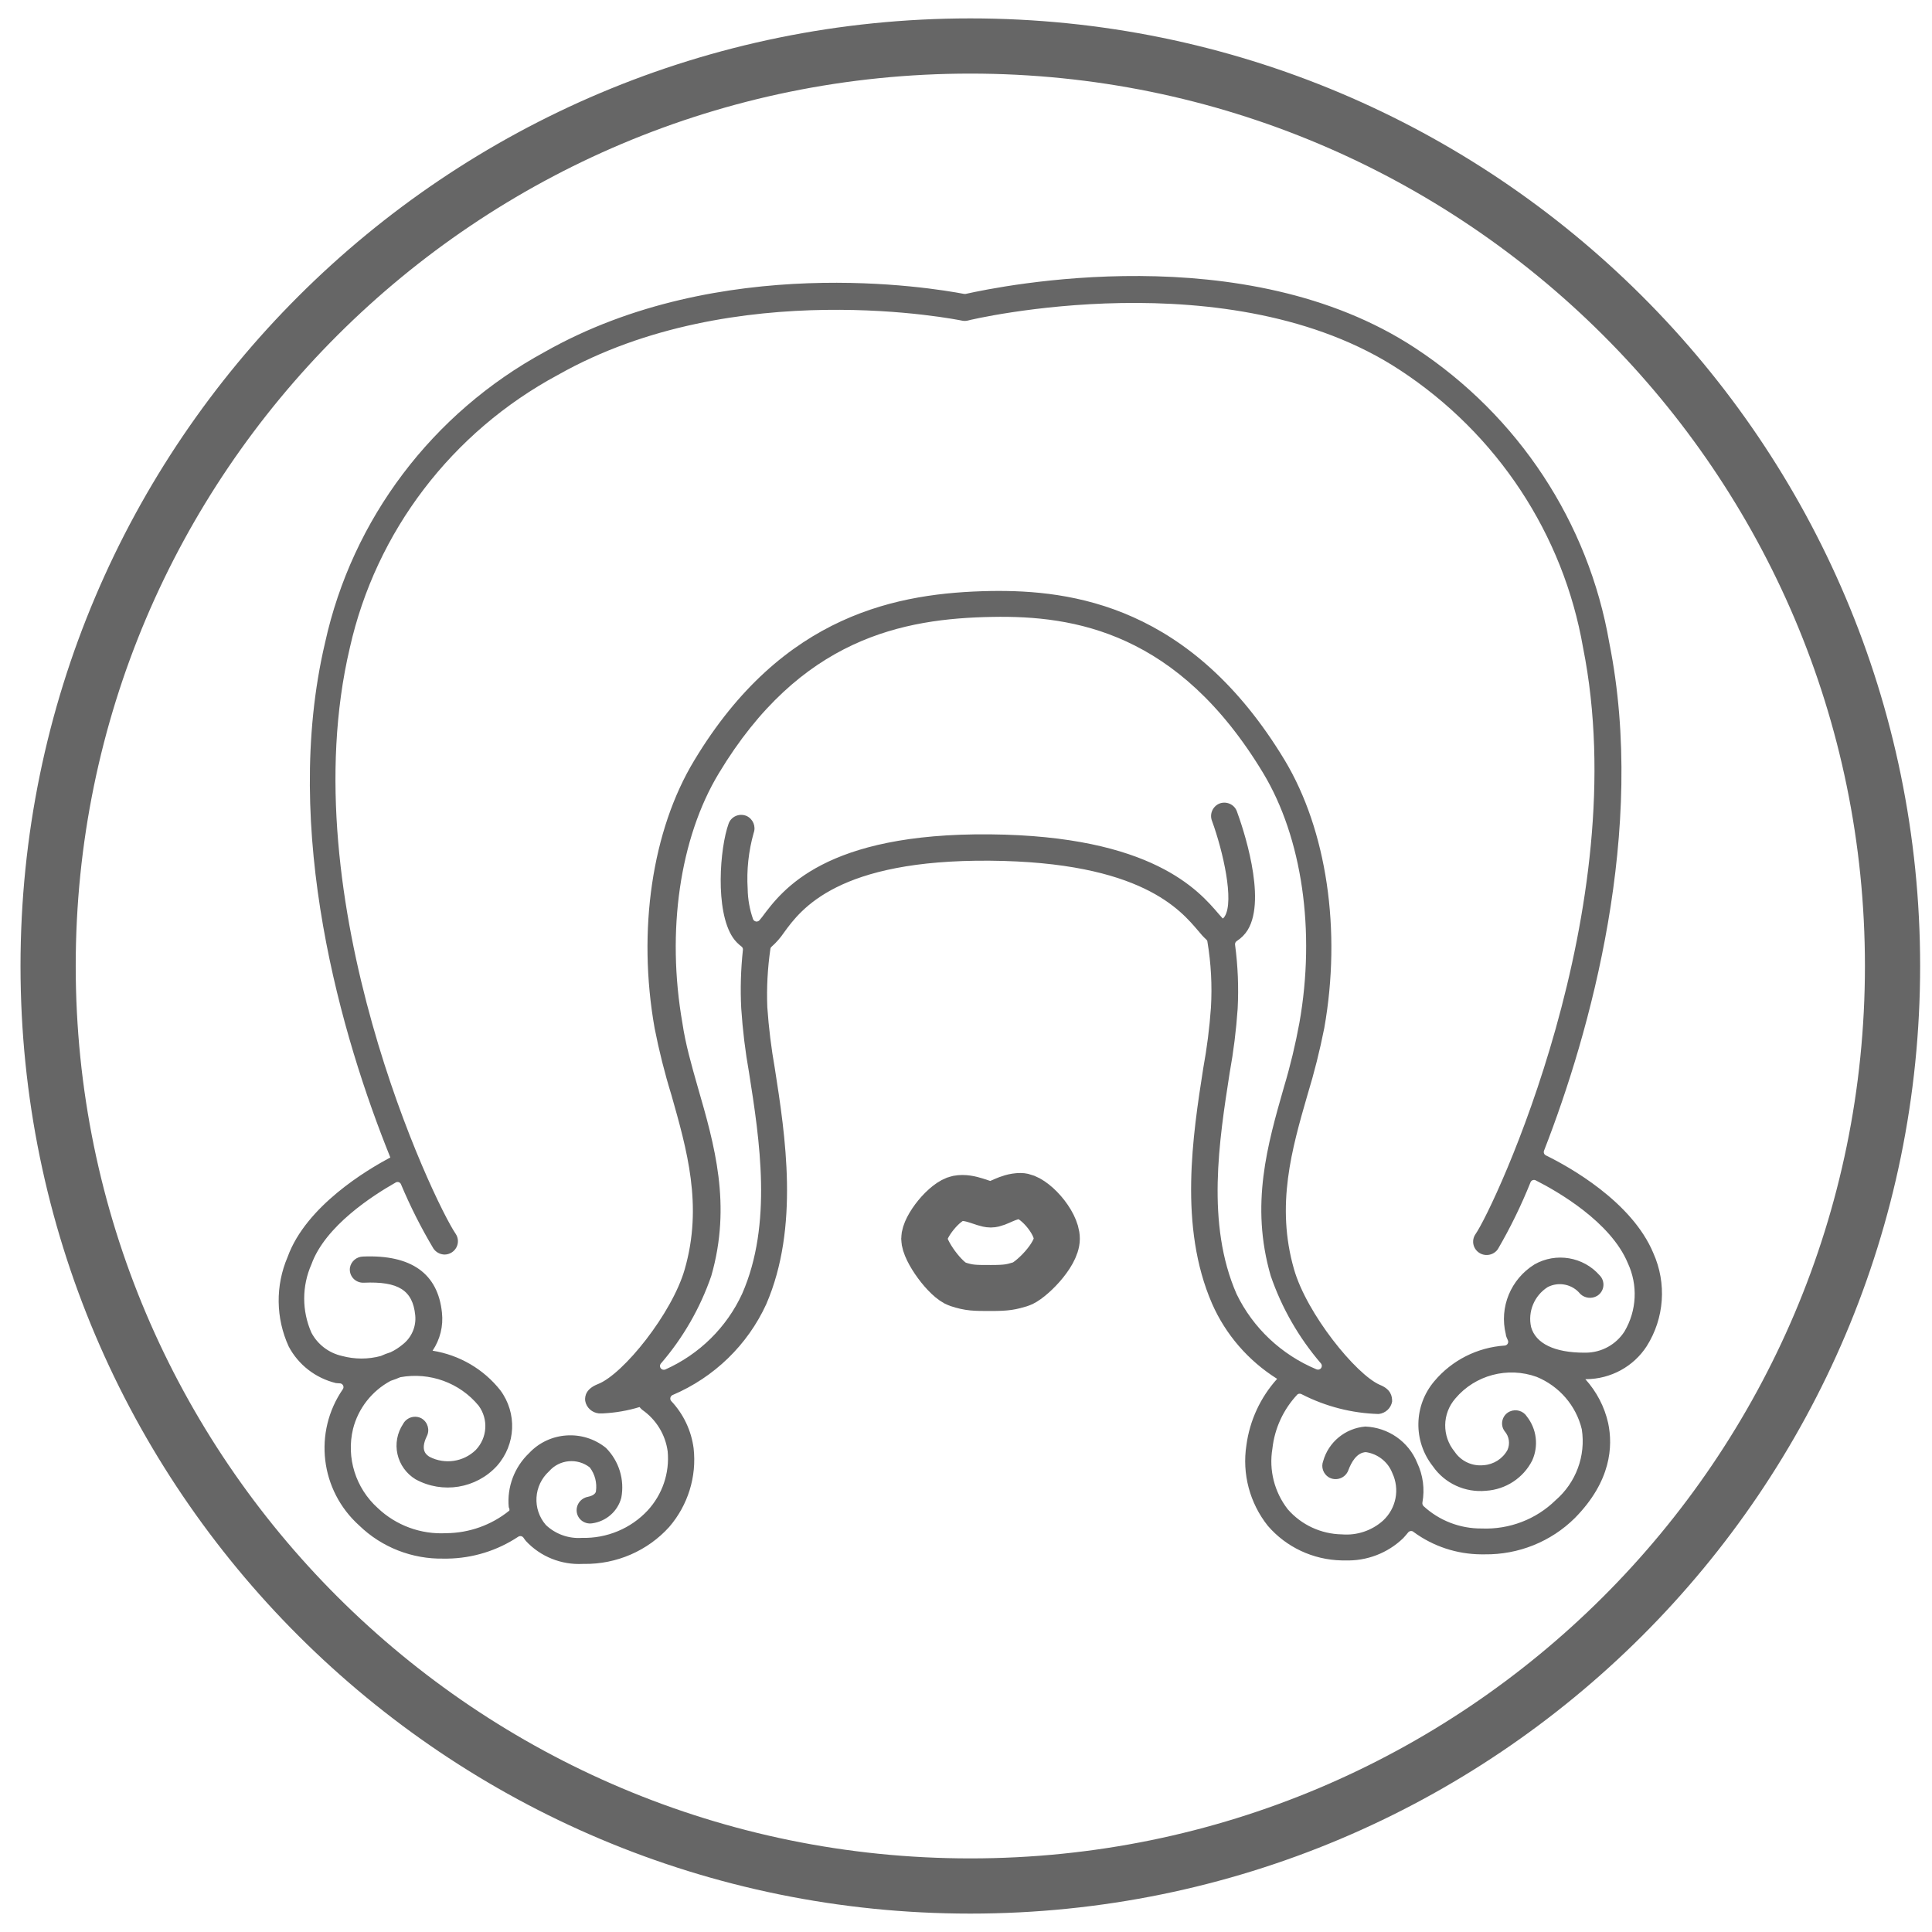
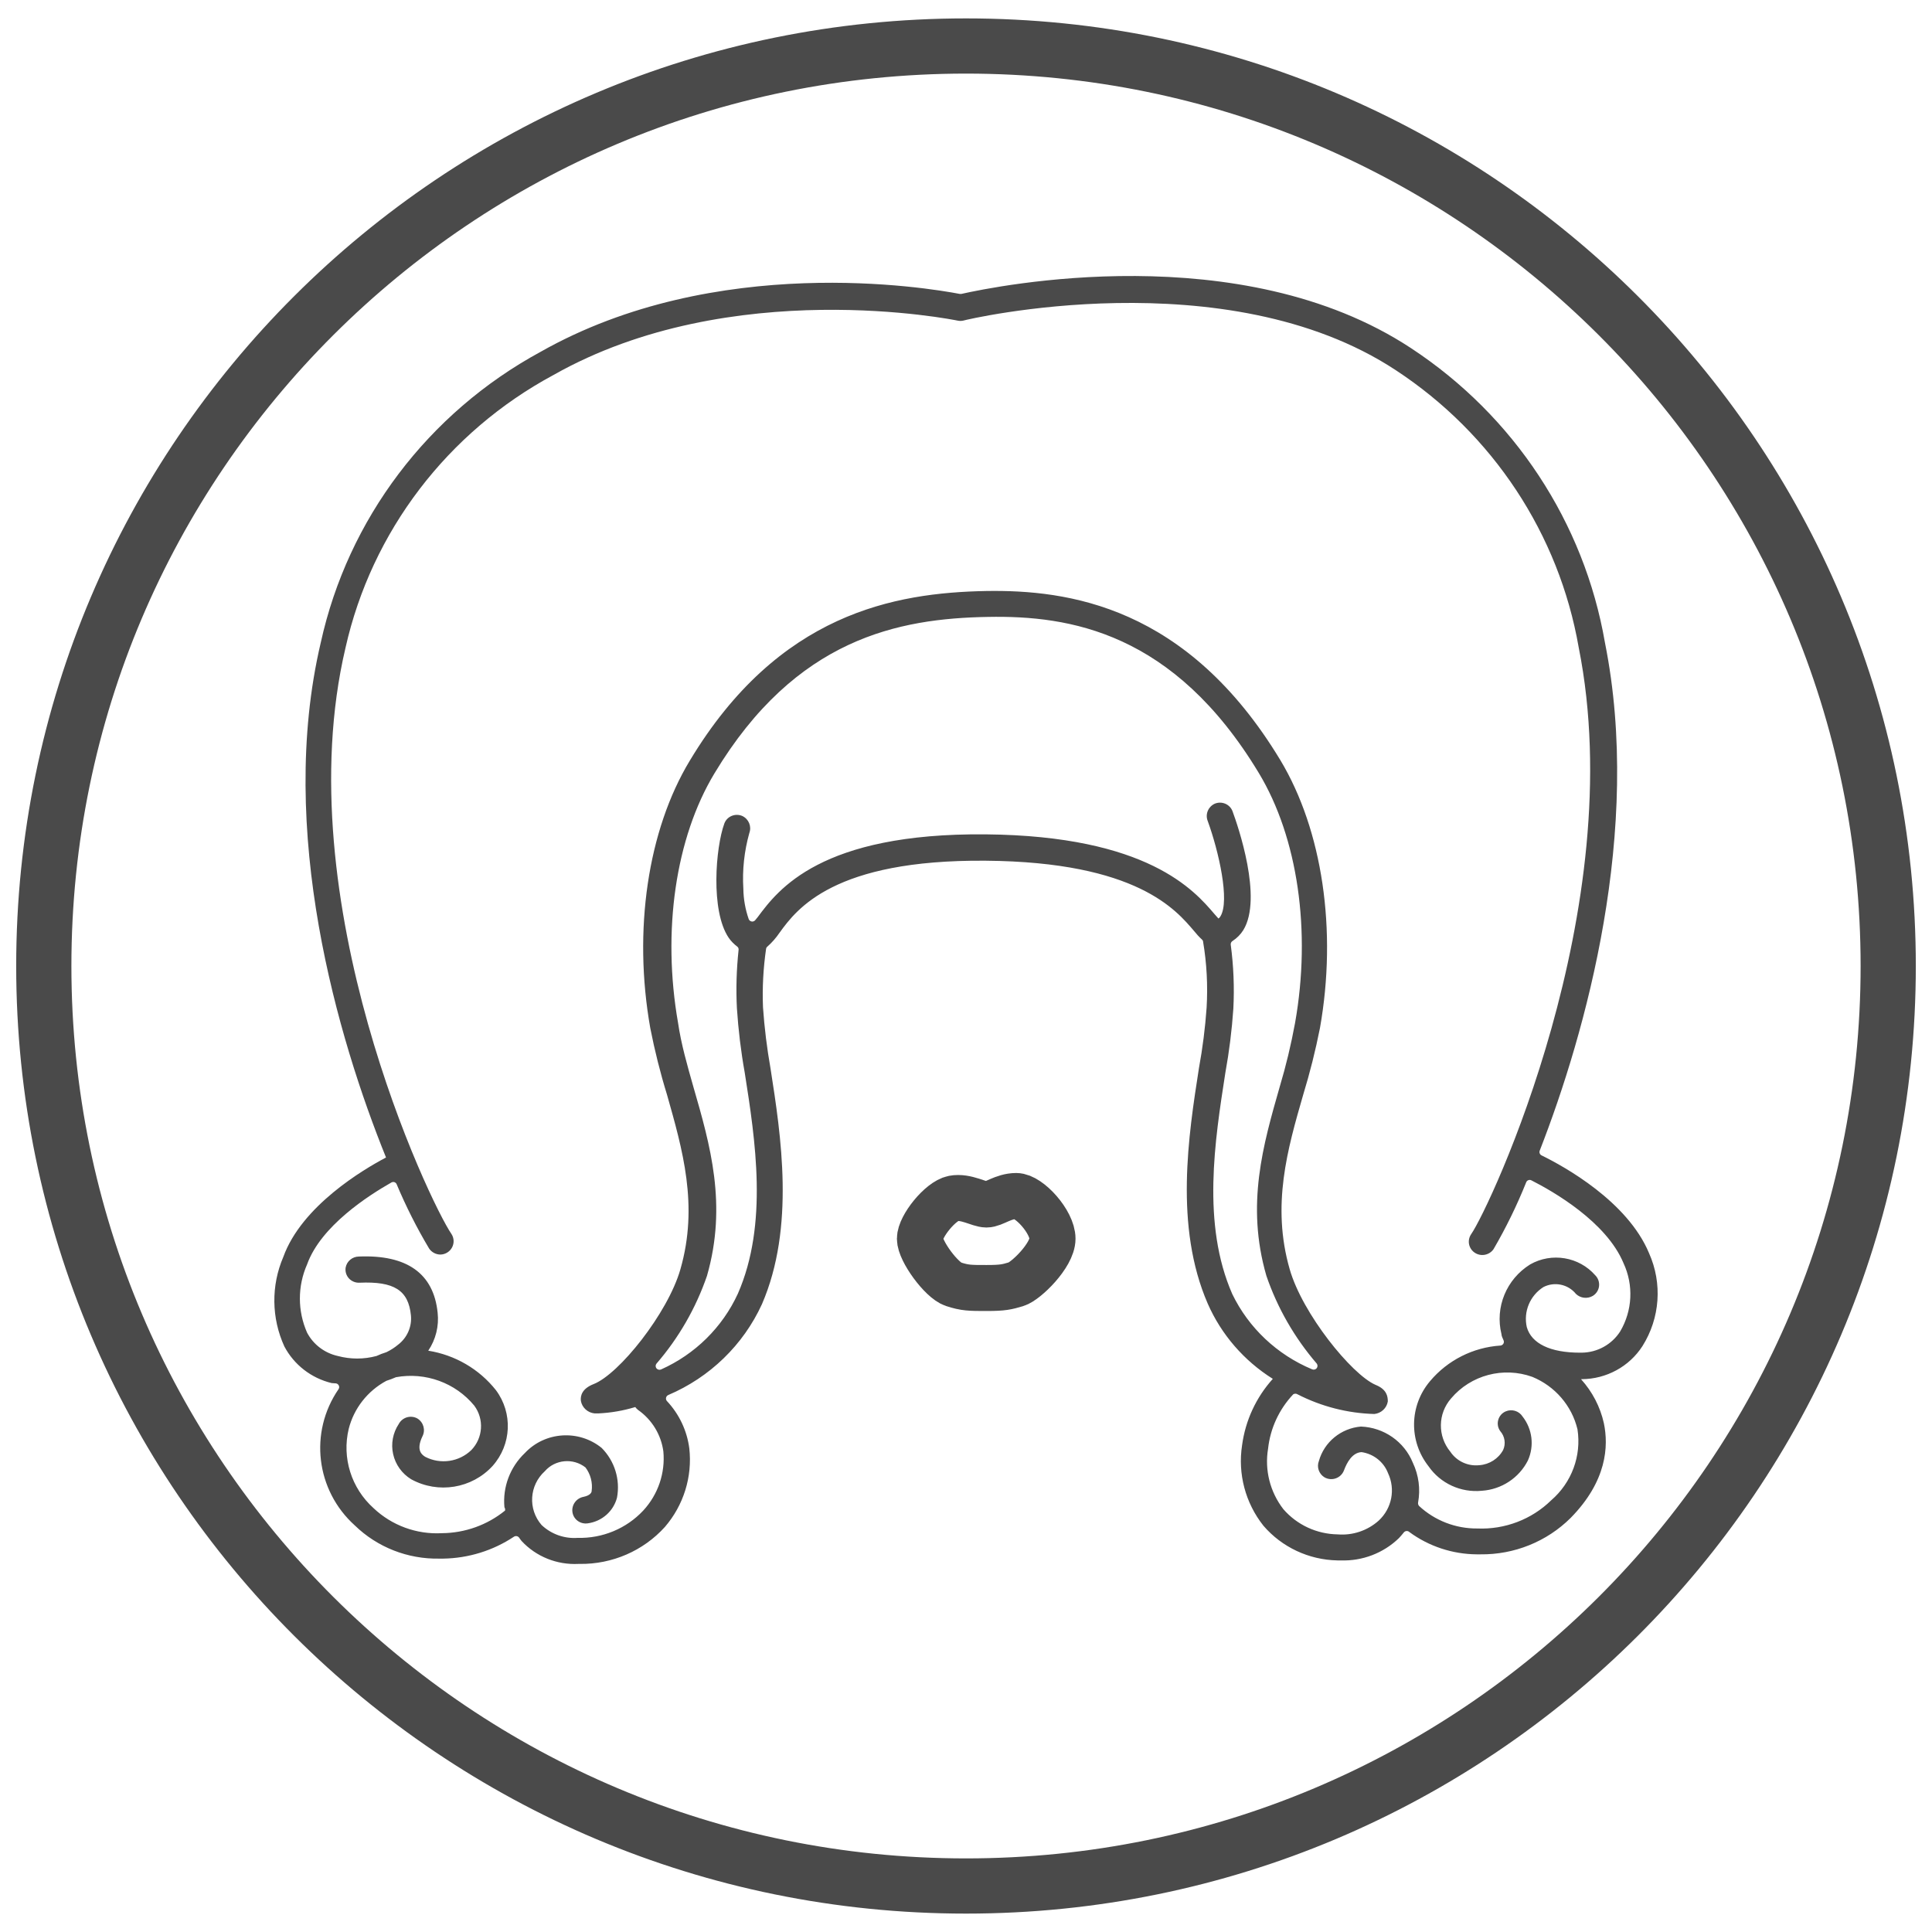
<svg xmlns="http://www.w3.org/2000/svg" width="42px" height="42px" viewBox="0 0 42 42" version="1.1">
-   <g id="Page-1" stroke="none" stroke-width="1" fill="none" fill-rule="evenodd">
-     <g id="A4" transform="translate(-329, -680)">
-       <g id="Hobbies-&amp;-Interests" transform="translate(311, 660)">
-         <g id="Drag-Race" transform="translate(18, 20)">
-           <ellipse id="border" stroke="#000000" stroke-width="1.2" opacity="0.6" cx="21.094" cy="21" rx="20.048" ry="20" />
-           <g id="Drag-Icon" transform="translate(6.057755, 6)">
-             <path d="M15.481,20.185 C15.637,20.185 15.846,20 16.128,20 C16.41,20 16.917,20.565 16.917,20.928 C16.917,21.292 16.333,21.857 16.128,21.917 C15.924,21.977 15.843,22 15.483,22 C15.123,22 15.014,22 14.76,21.917 C14.505,21.834 14.034,21.198 14.034,20.928 C14.034,20.659 14.482,20.106 14.76,20.053 C15.038,20 15.324,20.185 15.481,20.185 Z" id="Path-4" stroke="#666666" />
-             <path d="M29.885,21.243 C29.417,20.117 28.039,19.357 27.548,19.117 C27.51,19.098 27.493,19.054 27.508,19.015 C28.509,16.45 29.741,12.043 28.927,7.974 C28.476,5.358 26.95,3.04 24.71,1.568 C21.005,-0.871 15.697,0.219 14.933,0.39 L14.903,0.39 C14.195,0.255 9.605,-0.515 5.783,1.651 C3.341,2.979 1.6,5.283 1.009,7.971 C0.048,12.053 1.383,16.579 2.428,19.163 C1.934,19.423 0.595,20.216 0.195,21.325 C-0.073,21.949 -0.064,22.654 0.218,23.271 C0.429,23.67 0.803,23.96 1.246,24.067 L1.343,24.074 C1.37,24.079 1.392,24.098 1.403,24.123 C1.414,24.148 1.411,24.176 1.396,24.199 C0.751,25.136 0.902,26.398 1.75,27.162 C2.239,27.637 2.903,27.897 3.59,27.883 L3.67,27.883 C4.217,27.875 4.751,27.71 5.205,27.409 C5.223,27.396 5.246,27.391 5.268,27.394 C5.29,27.398 5.309,27.41 5.322,27.428 C5.339,27.451 5.355,27.478 5.376,27.501 C5.691,27.84 6.144,28.022 6.611,27.998 L6.641,27.998 C7.346,28.007 8.021,27.714 8.49,27.195 C8.898,26.721 9.09,26.103 9.021,25.486 C8.971,25.101 8.801,24.741 8.533,24.456 C8.516,24.436 8.51,24.41 8.516,24.384 C8.522,24.359 8.539,24.338 8.563,24.327 C9.468,23.942 10.194,23.238 10.6,22.352 C11.324,20.677 11.014,18.685 10.787,17.23 C10.709,16.789 10.654,16.344 10.623,15.897 C10.606,15.473 10.629,15.047 10.69,14.627 C10.693,14.607 10.704,14.589 10.72,14.577 C10.82,14.488 10.909,14.386 10.984,14.275 C11.358,13.758 12.162,12.685 15.46,12.711 C18.758,12.737 19.61,13.791 19.993,14.238 C20.046,14.305 20.104,14.368 20.167,14.426 C20.18,14.437 20.189,14.452 20.19,14.469 C20.27,14.943 20.295,15.424 20.267,15.904 C20.236,16.345 20.18,16.785 20.1,17.221 C19.873,18.676 19.563,20.664 20.291,22.339 C20.586,23.012 21.079,23.581 21.706,23.975 C21.342,24.379 21.11,24.881 21.038,25.417 C20.942,26.039 21.109,26.673 21.502,27.168 C21.903,27.635 22.488,27.909 23.108,27.922 L23.181,27.922 C23.653,27.939 24.11,27.764 24.447,27.438 C24.487,27.395 24.523,27.353 24.56,27.307 C24.593,27.275 24.645,27.275 24.677,27.307 C25.1,27.617 25.612,27.786 26.139,27.79 L26.219,27.79 C26.954,27.799 27.661,27.514 28.179,27 C28.97,26.197 29.007,25.437 28.903,24.94 C28.824,24.584 28.652,24.254 28.406,23.982 L28.422,23.982 C28.957,23.979 29.454,23.709 29.741,23.264 C30.125,22.655 30.178,21.899 29.885,21.243 Z M20.825,22.132 C20.157,20.608 20.447,18.787 20.674,17.323 C20.758,16.861 20.816,16.395 20.848,15.927 C20.872,15.462 20.853,14.996 20.791,14.535 C20.788,14.503 20.804,14.472 20.831,14.456 C20.926,14.394 21.006,14.314 21.065,14.219 C21.492,13.524 20.945,11.947 20.831,11.638 C20.804,11.563 20.746,11.503 20.672,11.472 C20.598,11.441 20.514,11.441 20.441,11.473 C20.299,11.54 20.233,11.704 20.291,11.848 C20.531,12.507 20.775,13.583 20.568,13.919 C20.558,13.939 20.543,13.956 20.524,13.968 L20.437,13.87 C20.004,13.363 18.989,12.171 15.464,12.138 C11.875,12.105 10.95,13.343 10.51,13.935 L10.456,14.001 C10.438,14.025 10.408,14.037 10.379,14.033 C10.349,14.028 10.324,14.009 10.313,13.982 C10.239,13.77 10.199,13.547 10.196,13.323 C10.171,12.914 10.215,12.504 10.326,12.109 C10.379,11.966 10.314,11.807 10.176,11.74 C10.102,11.707 10.017,11.706 9.942,11.737 C9.867,11.768 9.809,11.829 9.782,11.904 C9.592,12.425 9.481,13.797 9.875,14.383 C9.926,14.458 9.99,14.523 10.062,14.577 C10.086,14.595 10.097,14.624 10.092,14.653 C10.047,15.074 10.034,15.498 10.056,15.92 C10.087,16.389 10.143,16.856 10.226,17.319 C10.456,18.781 10.74,20.611 10.076,22.125 C9.74,22.855 9.147,23.44 8.407,23.771 C8.372,23.786 8.331,23.776 8.307,23.747 C8.284,23.717 8.283,23.676 8.306,23.646 C8.792,23.084 9.164,22.436 9.405,21.737 C9.849,20.19 9.475,18.89 9.111,17.632 C8.974,17.151 8.844,16.697 8.777,16.24 C8.427,14.245 8.72,12.217 9.568,10.812 C11.338,7.872 13.574,7.444 15.517,7.411 C17.29,7.378 19.553,7.74 21.402,10.805 C22.25,12.211 22.544,14.242 22.19,16.236 C22.104,16.705 21.993,17.169 21.856,17.626 C21.496,18.886 21.118,20.186 21.566,21.734 C21.805,22.432 22.177,23.08 22.661,23.643 C22.684,23.673 22.683,23.714 22.66,23.744 C22.636,23.773 22.595,23.783 22.561,23.768 C21.799,23.45 21.181,22.868 20.825,22.132 L20.825,22.132 Z M29.257,22.945 C29.075,23.229 28.76,23.403 28.419,23.406 L28.382,23.406 C27.738,23.406 27.328,23.208 27.227,22.849 C27.152,22.514 27.295,22.167 27.588,21.98 C27.829,21.856 28.126,21.918 28.296,22.129 C28.394,22.223 28.545,22.241 28.663,22.171 C28.738,22.125 28.788,22.047 28.798,21.96 C28.808,21.873 28.778,21.786 28.716,21.724 C28.363,21.321 27.769,21.221 27.301,21.487 C26.784,21.808 26.532,22.419 26.677,23.004 C26.677,23.044 26.703,23.09 26.723,23.139 C26.733,23.163 26.731,23.189 26.718,23.211 C26.705,23.233 26.682,23.248 26.657,23.251 C26.06,23.29 25.506,23.57 25.124,24.025 C24.673,24.557 24.66,25.327 25.091,25.875 C25.349,26.248 25.793,26.453 26.249,26.408 C26.678,26.38 27.059,26.129 27.251,25.75 C27.394,25.433 27.349,25.065 27.134,24.792 C27.056,24.671 26.9,24.625 26.767,24.683 C26.687,24.718 26.628,24.787 26.606,24.87 C26.583,24.953 26.599,25.041 26.65,25.111 C26.75,25.224 26.775,25.385 26.713,25.522 C26.609,25.712 26.414,25.836 26.196,25.852 C25.946,25.879 25.703,25.765 25.565,25.559 C25.285,25.219 25.292,24.731 25.582,24.4 C26.011,23.892 26.718,23.705 27.348,23.932 C27.841,24.135 28.206,24.559 28.329,25.071 C28.419,25.648 28.203,26.231 27.758,26.615 C27.333,27.031 26.751,27.253 26.152,27.228 C25.681,27.232 25.227,27.056 24.884,26.737 C24.868,26.717 24.86,26.69 24.864,26.665 C24.918,26.371 24.878,26.069 24.75,25.799 C24.564,25.34 24.123,25.032 23.622,25.012 C23.188,25.049 22.823,25.348 22.707,25.763 C22.657,25.893 22.708,26.041 22.828,26.115 C22.902,26.158 22.993,26.167 23.075,26.138 C23.156,26.11 23.221,26.047 23.252,25.967 C23.318,25.789 23.435,25.578 23.635,25.568 C23.896,25.606 24.116,25.78 24.21,26.023 C24.376,26.374 24.295,26.79 24.009,27.056 C23.766,27.274 23.442,27.383 23.115,27.356 C22.661,27.349 22.232,27.15 21.936,26.809 C21.646,26.435 21.525,25.958 21.603,25.493 C21.651,25.051 21.843,24.636 22.15,24.311 C22.178,24.293 22.215,24.293 22.243,24.311 C22.76,24.576 23.331,24.723 23.913,24.739 C24.062,24.723 24.182,24.612 24.206,24.466 C24.206,24.354 24.183,24.202 23.936,24.104 C23.418,23.877 22.35,22.56 22.073,21.592 C21.673,20.2 22.026,18.978 22.367,17.797 C22.513,17.32 22.634,16.837 22.731,16.348 C23.108,14.222 22.784,12.046 21.87,10.525 C19.843,7.168 17.249,6.819 15.474,6.848 C13.487,6.885 10.96,7.332 9.034,10.532 C8.116,12.049 7.796,14.228 8.173,16.352 C8.269,16.84 8.39,17.324 8.537,17.8 C8.871,18.982 9.228,20.203 8.827,21.595 C8.553,22.55 7.492,23.877 6.938,24.09 C6.687,24.189 6.651,24.344 6.664,24.453 C6.689,24.599 6.811,24.711 6.961,24.726 L7.048,24.726 C7.319,24.713 7.587,24.667 7.846,24.588 C7.863,24.611 7.883,24.632 7.906,24.65 C8.209,24.862 8.408,25.189 8.457,25.552 C8.501,26.023 8.342,26.49 8.019,26.839 C7.653,27.23 7.133,27.446 6.594,27.432 C6.304,27.453 6.019,27.351 5.809,27.152 C5.51,26.807 5.541,26.291 5.88,25.983 C6.104,25.726 6.495,25.69 6.764,25.901 C6.875,26.048 6.923,26.233 6.898,26.414 C6.898,26.444 6.868,26.51 6.721,26.54 C6.565,26.57 6.46,26.714 6.48,26.869 C6.49,26.946 6.531,27.015 6.594,27.062 C6.657,27.108 6.737,27.128 6.814,27.116 C7.121,27.074 7.371,26.855 7.449,26.559 C7.523,26.166 7.399,25.762 7.115,25.476 C6.616,25.072 5.884,25.121 5.446,25.588 C5.124,25.894 4.961,26.328 5.002,26.767 C5.016,26.788 5.021,26.814 5.015,26.839 C4.628,27.153 4.144,27.326 3.643,27.33 C3.093,27.36 2.555,27.163 2.157,26.786 C1.673,26.351 1.466,25.691 1.617,25.062 C1.73,24.617 2.026,24.238 2.435,24.018 C2.505,23.995 2.578,23.969 2.645,23.939 C3.284,23.823 3.937,24.06 4.347,24.558 C4.564,24.853 4.537,25.258 4.284,25.522 C4.018,25.781 3.613,25.841 3.282,25.671 C3.219,25.631 3.069,25.539 3.219,25.226 C3.29,25.089 3.244,24.921 3.112,24.838 C3.043,24.798 2.96,24.789 2.883,24.811 C2.806,24.834 2.742,24.886 2.705,24.956 C2.576,25.15 2.532,25.387 2.583,25.613 C2.634,25.839 2.775,26.036 2.975,26.158 C3.561,26.48 4.295,26.36 4.745,25.868 C5.157,25.404 5.188,24.72 4.818,24.222 C4.455,23.763 3.929,23.456 3.346,23.363 C3.51,23.119 3.582,22.827 3.55,22.537 C3.463,21.684 2.882,21.273 1.837,21.316 C1.695,21.318 1.575,21.419 1.55,21.556 C1.537,21.641 1.563,21.727 1.621,21.791 C1.679,21.854 1.763,21.889 1.85,21.885 C2.605,21.852 2.915,22.05 2.969,22.593 C2.994,22.838 2.889,23.08 2.692,23.231 C2.613,23.297 2.527,23.352 2.435,23.396 L2.435,23.396 C2.362,23.418 2.29,23.446 2.221,23.478 C1.946,23.552 1.655,23.552 1.38,23.478 C1.092,23.414 0.848,23.229 0.712,22.971 C0.503,22.498 0.503,21.96 0.712,21.487 C1.012,20.651 2.047,19.989 2.545,19.706 C2.564,19.695 2.588,19.692 2.61,19.699 C2.631,19.706 2.649,19.722 2.658,19.742 C2.861,20.225 3.097,20.694 3.366,21.144 C3.421,21.224 3.512,21.272 3.61,21.273 C3.716,21.271 3.813,21.212 3.863,21.119 C3.913,21.026 3.908,20.913 3.85,20.825 C3.379,20.14 0.251,13.583 1.547,8.083 C2.115,5.554 3.764,3.391 6.07,2.151 C9.932,-0.035 14.799,0.959 14.849,0.969 C14.892,0.979 14.937,0.979 14.98,0.969 C15.03,0.95 20.681,-0.387 24.377,2.046 C26.488,3.43 27.928,5.612 28.356,8.076 C29.487,13.738 26.42,20.256 26.019,20.828 C25.959,20.914 25.95,21.024 25.995,21.117 C26.04,21.211 26.133,21.274 26.237,21.282 C26.342,21.29 26.443,21.243 26.503,21.158 C26.776,20.69 27.013,20.204 27.214,19.703 C27.222,19.681 27.239,19.664 27.261,19.656 C27.283,19.647 27.307,19.649 27.328,19.66 C27.802,19.9 28.957,20.562 29.33,21.46 C29.552,21.938 29.525,22.491 29.257,22.945 Z" id="Shape" fill="#666666" fill-rule="nonzero" />
+   <g transform="translate(-0.0939 0)">
+     <g id="Page-1" stroke="none" stroke-width="1" fill="none" fill-rule="evenodd">
+       <g id="A4" transform="translate(-329, -680)">
+         <g id="Hobbies-&amp;-Interests" transform="translate(311, 660)">
+           <g id="Drag-Race" transform="translate(18, 20)">
+             <ellipse id="border" stroke="#4A4A4A" stroke-width="1.2" cx="21.094" cy="21" rx="20.048" ry="20" />
+             <g id="Drag-Icon" transform="translate(6.057755, 6)">
+               <path d="M15.481,20.185 C15.637,20.185 15.846,20 16.128,20 C16.41,20 16.917,20.565 16.917,20.928 C16.917,21.292 16.333,21.857 16.128,21.917 C15.924,21.977 15.843,22 15.483,22 C15.123,22 15.014,22 14.76,21.917 C14.505,21.834 14.034,21.198 14.034,20.928 C14.034,20.659 14.482,20.106 14.76,20.053 C15.038,20 15.324,20.185 15.481,20.185 Z" id="Path-4" stroke="#4A4A4A" />
+               <path d="M29.885,21.243 C29.417,20.117 28.039,19.357 27.548,19.117 C27.51,19.098 27.493,19.054 27.508,19.015 C28.509,16.45 29.741,12.043 28.927,7.974 C28.476,5.358 26.95,3.04 24.71,1.568 C21.005,-0.871 15.697,0.219 14.933,0.39 L14.903,0.39 C14.195,0.255 9.605,-0.515 5.783,1.651 C3.341,2.979 1.6,5.283 1.009,7.971 C0.048,12.053 1.383,16.579 2.428,19.163 C1.934,19.423 0.595,20.216 0.195,21.325 C-0.073,21.949 -0.064,22.654 0.218,23.271 C0.429,23.67 0.803,23.96 1.246,24.067 L1.343,24.074 C1.37,24.079 1.392,24.098 1.403,24.123 C1.414,24.148 1.411,24.176 1.396,24.199 C0.751,25.136 0.902,26.398 1.75,27.162 C2.239,27.637 2.903,27.897 3.59,27.883 L3.67,27.883 C4.217,27.875 4.751,27.71 5.205,27.409 C5.223,27.396 5.246,27.391 5.268,27.394 C5.29,27.398 5.309,27.41 5.322,27.428 C5.339,27.451 5.355,27.478 5.376,27.501 C5.691,27.84 6.144,28.022 6.611,27.998 L6.641,27.998 C7.346,28.007 8.021,27.714 8.49,27.195 C8.898,26.721 9.09,26.103 9.021,25.486 C8.971,25.101 8.801,24.741 8.533,24.456 C8.516,24.436 8.51,24.41 8.516,24.384 C8.522,24.359 8.539,24.338 8.563,24.327 C9.468,23.942 10.194,23.238 10.6,22.352 C11.324,20.677 11.014,18.685 10.787,17.23 C10.709,16.789 10.654,16.344 10.623,15.897 C10.606,15.473 10.629,15.047 10.69,14.627 C10.693,14.607 10.704,14.589 10.72,14.577 C10.82,14.488 10.909,14.386 10.984,14.275 C11.358,13.758 12.162,12.685 15.46,12.711 C18.758,12.737 19.61,13.791 19.993,14.238 C20.046,14.305 20.104,14.368 20.167,14.426 C20.18,14.437 20.189,14.452 20.19,14.469 C20.27,14.943 20.295,15.424 20.267,15.904 C20.236,16.345 20.18,16.785 20.1,17.221 C19.873,18.676 19.563,20.664 20.291,22.339 C20.586,23.012 21.079,23.581 21.706,23.975 C21.342,24.379 21.11,24.881 21.038,25.417 C20.942,26.039 21.109,26.673 21.502,27.168 C21.903,27.635 22.488,27.909 23.108,27.922 L23.181,27.922 C23.653,27.939 24.11,27.764 24.447,27.438 C24.487,27.395 24.523,27.353 24.56,27.307 C24.593,27.275 24.645,27.275 24.677,27.307 C25.1,27.617 25.612,27.786 26.139,27.79 L26.219,27.79 C26.954,27.799 27.661,27.514 28.179,27 C28.97,26.197 29.007,25.437 28.903,24.94 C28.824,24.584 28.652,24.254 28.406,23.982 L28.422,23.982 C28.957,23.979 29.454,23.709 29.741,23.264 C30.125,22.655 30.178,21.899 29.885,21.243 Z M20.825,22.132 C20.157,20.608 20.447,18.787 20.674,17.323 C20.758,16.861 20.816,16.395 20.848,15.927 C20.872,15.462 20.853,14.996 20.791,14.535 C20.788,14.503 20.804,14.472 20.831,14.456 C20.926,14.394 21.006,14.314 21.065,14.219 C21.492,13.524 20.945,11.947 20.831,11.638 C20.804,11.563 20.746,11.503 20.672,11.472 C20.598,11.441 20.514,11.441 20.441,11.473 C20.299,11.54 20.233,11.704 20.291,11.848 C20.531,12.507 20.775,13.583 20.568,13.919 C20.558,13.939 20.543,13.956 20.524,13.968 L20.437,13.87 C20.004,13.363 18.989,12.171 15.464,12.138 C11.875,12.105 10.95,13.343 10.51,13.935 L10.456,14.001 C10.438,14.025 10.408,14.037 10.379,14.033 C10.349,14.028 10.324,14.009 10.313,13.982 C10.239,13.77 10.199,13.547 10.196,13.323 C10.171,12.914 10.215,12.504 10.326,12.109 C10.379,11.966 10.314,11.807 10.176,11.74 C10.102,11.707 10.017,11.706 9.942,11.737 C9.867,11.768 9.809,11.829 9.782,11.904 C9.592,12.425 9.481,13.797 9.875,14.383 C9.926,14.458 9.99,14.523 10.062,14.577 C10.086,14.595 10.097,14.624 10.092,14.653 C10.047,15.074 10.034,15.498 10.056,15.92 C10.087,16.389 10.143,16.856 10.226,17.319 C10.456,18.781 10.74,20.611 10.076,22.125 C9.74,22.855 9.147,23.44 8.407,23.771 C8.372,23.786 8.331,23.776 8.307,23.747 C8.284,23.717 8.283,23.676 8.306,23.646 C8.792,23.084 9.164,22.436 9.405,21.737 C9.849,20.19 9.475,18.89 9.111,17.632 C8.974,17.151 8.844,16.697 8.777,16.24 C8.427,14.245 8.72,12.217 9.568,10.812 C11.338,7.872 13.574,7.444 15.517,7.411 C17.29,7.378 19.553,7.74 21.402,10.805 C22.25,12.211 22.544,14.242 22.19,16.236 C22.104,16.705 21.993,17.169 21.856,17.626 C21.496,18.886 21.118,20.186 21.566,21.734 C21.805,22.432 22.177,23.08 22.661,23.643 C22.684,23.673 22.683,23.714 22.66,23.744 C22.636,23.773 22.595,23.783 22.561,23.768 C21.799,23.45 21.181,22.868 20.825,22.132 L20.825,22.132 Z M29.257,22.945 C29.075,23.229 28.76,23.403 28.419,23.406 L28.382,23.406 C27.738,23.406 27.328,23.208 27.227,22.849 C27.152,22.514 27.295,22.167 27.588,21.98 C27.829,21.856 28.126,21.918 28.296,22.129 C28.394,22.223 28.545,22.241 28.663,22.171 C28.738,22.125 28.788,22.047 28.798,21.96 C28.808,21.873 28.778,21.786 28.716,21.724 C28.363,21.321 27.769,21.221 27.301,21.487 C26.784,21.808 26.532,22.419 26.677,23.004 C26.677,23.044 26.703,23.09 26.723,23.139 C26.733,23.163 26.731,23.189 26.718,23.211 C26.705,23.233 26.682,23.248 26.657,23.251 C26.06,23.29 25.506,23.57 25.124,24.025 C24.673,24.557 24.66,25.327 25.091,25.875 C25.349,26.248 25.793,26.453 26.249,26.408 C26.678,26.38 27.059,26.129 27.251,25.75 C27.394,25.433 27.349,25.065 27.134,24.792 C27.056,24.671 26.9,24.625 26.767,24.683 C26.687,24.718 26.628,24.787 26.606,24.87 C26.583,24.953 26.599,25.041 26.65,25.111 C26.75,25.224 26.775,25.385 26.713,25.522 C26.609,25.712 26.414,25.836 26.196,25.852 C25.946,25.879 25.703,25.765 25.565,25.559 C25.285,25.219 25.292,24.731 25.582,24.4 C26.011,23.892 26.718,23.705 27.348,23.932 C27.841,24.135 28.206,24.559 28.329,25.071 C28.419,25.648 28.203,26.231 27.758,26.615 C27.333,27.031 26.751,27.253 26.152,27.228 C25.681,27.232 25.227,27.056 24.884,26.737 C24.868,26.717 24.86,26.69 24.864,26.665 C24.918,26.371 24.878,26.069 24.75,25.799 C24.564,25.34 24.123,25.032 23.622,25.012 C23.188,25.049 22.823,25.348 22.707,25.763 C22.657,25.893 22.708,26.041 22.828,26.115 C22.902,26.158 22.993,26.167 23.075,26.138 C23.156,26.11 23.221,26.047 23.252,25.967 C23.318,25.789 23.435,25.578 23.635,25.568 C23.896,25.606 24.116,25.78 24.21,26.023 C24.376,26.374 24.295,26.79 24.009,27.056 C23.766,27.274 23.442,27.383 23.115,27.356 C22.661,27.349 22.232,27.15 21.936,26.809 C21.646,26.435 21.525,25.958 21.603,25.493 C21.651,25.051 21.843,24.636 22.15,24.311 C22.178,24.293 22.215,24.293 22.243,24.311 C22.76,24.576 23.331,24.723 23.913,24.739 C24.062,24.723 24.182,24.612 24.206,24.466 C24.206,24.354 24.183,24.202 23.936,24.104 C23.418,23.877 22.35,22.56 22.073,21.592 C21.673,20.2 22.026,18.978 22.367,17.797 C22.513,17.32 22.634,16.837 22.731,16.348 C23.108,14.222 22.784,12.046 21.87,10.525 C19.843,7.168 17.249,6.819 15.474,6.848 C13.487,6.885 10.96,7.332 9.034,10.532 C8.116,12.049 7.796,14.228 8.173,16.352 C8.269,16.84 8.39,17.324 8.537,17.8 C8.871,18.982 9.228,20.203 8.827,21.595 C8.553,22.55 7.492,23.877 6.938,24.09 C6.687,24.189 6.651,24.344 6.664,24.453 C6.689,24.599 6.811,24.711 6.961,24.726 L7.048,24.726 C7.319,24.713 7.587,24.667 7.846,24.588 C7.863,24.611 7.883,24.632 7.906,24.65 C8.209,24.862 8.408,25.189 8.457,25.552 C8.501,26.023 8.342,26.49 8.019,26.839 C7.653,27.23 7.133,27.446 6.594,27.432 C6.304,27.453 6.019,27.351 5.809,27.152 C5.51,26.807 5.541,26.291 5.88,25.983 C6.104,25.726 6.495,25.69 6.764,25.901 C6.875,26.048 6.923,26.233 6.898,26.414 C6.898,26.444 6.868,26.51 6.721,26.54 C6.565,26.57 6.46,26.714 6.48,26.869 C6.49,26.946 6.531,27.015 6.594,27.062 C6.657,27.108 6.737,27.128 6.814,27.116 C7.121,27.074 7.371,26.855 7.449,26.559 C7.523,26.166 7.399,25.762 7.115,25.476 C6.616,25.072 5.884,25.121 5.446,25.588 C5.124,25.894 4.961,26.328 5.002,26.767 C5.016,26.788 5.021,26.814 5.015,26.839 C4.628,27.153 4.144,27.326 3.643,27.33 C3.093,27.36 2.555,27.163 2.157,26.786 C1.673,26.351 1.466,25.691 1.617,25.062 C1.73,24.617 2.026,24.238 2.435,24.018 C2.505,23.995 2.578,23.969 2.645,23.939 C3.284,23.823 3.937,24.06 4.347,24.558 C4.564,24.853 4.537,25.258 4.284,25.522 C4.018,25.781 3.613,25.841 3.282,25.671 C3.219,25.631 3.069,25.539 3.219,25.226 C3.29,25.089 3.244,24.921 3.112,24.838 C3.043,24.798 2.96,24.789 2.883,24.811 C2.806,24.834 2.742,24.886 2.705,24.956 C2.576,25.15 2.532,25.387 2.583,25.613 C2.634,25.839 2.775,26.036 2.975,26.158 C3.561,26.48 4.295,26.36 4.745,25.868 C5.157,25.404 5.188,24.72 4.818,24.222 C4.455,23.763 3.929,23.456 3.346,23.363 C3.51,23.119 3.582,22.827 3.55,22.537 C3.463,21.684 2.882,21.273 1.837,21.316 C1.695,21.318 1.575,21.419 1.55,21.556 C1.537,21.641 1.563,21.727 1.621,21.791 C1.679,21.854 1.763,21.889 1.85,21.885 C2.605,21.852 2.915,22.05 2.969,22.593 C2.994,22.838 2.889,23.08 2.692,23.231 C2.613,23.297 2.527,23.352 2.435,23.396 L2.435,23.396 C2.362,23.418 2.29,23.446 2.221,23.478 C1.946,23.552 1.655,23.552 1.38,23.478 C1.092,23.414 0.848,23.229 0.712,22.971 C0.503,22.498 0.503,21.96 0.712,21.487 C1.012,20.651 2.047,19.989 2.545,19.706 C2.564,19.695 2.588,19.692 2.61,19.699 C2.631,19.706 2.649,19.722 2.658,19.742 C2.861,20.225 3.097,20.694 3.366,21.144 C3.421,21.224 3.512,21.272 3.61,21.273 C3.716,21.271 3.813,21.212 3.863,21.119 C3.913,21.026 3.908,20.913 3.85,20.825 C3.379,20.14 0.251,13.583 1.547,8.083 C2.115,5.554 3.764,3.391 6.07,2.151 C9.932,-0.035 14.799,0.959 14.849,0.969 C14.892,0.979 14.937,0.979 14.98,0.969 C15.03,0.95 20.681,-0.387 24.377,2.046 C26.488,3.43 27.928,5.612 28.356,8.076 C29.487,13.738 26.42,20.256 26.019,20.828 C25.959,20.914 25.95,21.024 25.995,21.117 C26.04,21.211 26.133,21.274 26.237,21.282 C26.342,21.29 26.443,21.243 26.503,21.158 C26.776,20.69 27.013,20.204 27.214,19.703 C27.222,19.681 27.239,19.664 27.261,19.656 C27.283,19.647 27.307,19.649 27.328,19.66 C27.802,19.9 28.957,20.562 29.33,21.46 C29.552,21.938 29.525,22.491 29.257,22.945 Z" id="Shape" fill="#4A4A4A" fill-rule="nonzero" />
+             </g>
          </g>
-         </g>
-       </g>
-       <g id="Community" transform="translate(310, 565)" font-family="AvenirNext-Medium, Avenir Next" font-size="7" font-weight="400" letter-spacing="0.4">
-         <g id="Scrunch-Blog-Copy" transform="translate(-0, 21.51735)">
-           <text id="location">
-             <tspan x="21" y="31" fill="#4A4A4A">Working with like minded individuals to create a safe and inclusive </tspan>
-             <tspan x="21" y="41" fill="#4A4A4A">environment to work in. Create events to educate, celebrate, and </tspan>
-             <tspan x="21" y="51" fill="#4A4A4A">create understanding around LGBT+ community.</tspan>
-             <tspan x="21" y="61" fill="#000000">Nominated for a Diversity, Inclusion, &amp; Belonging Award</tspan>
-           </text>
        </g>
      </g>
    </g>
  </g>
</svg>
